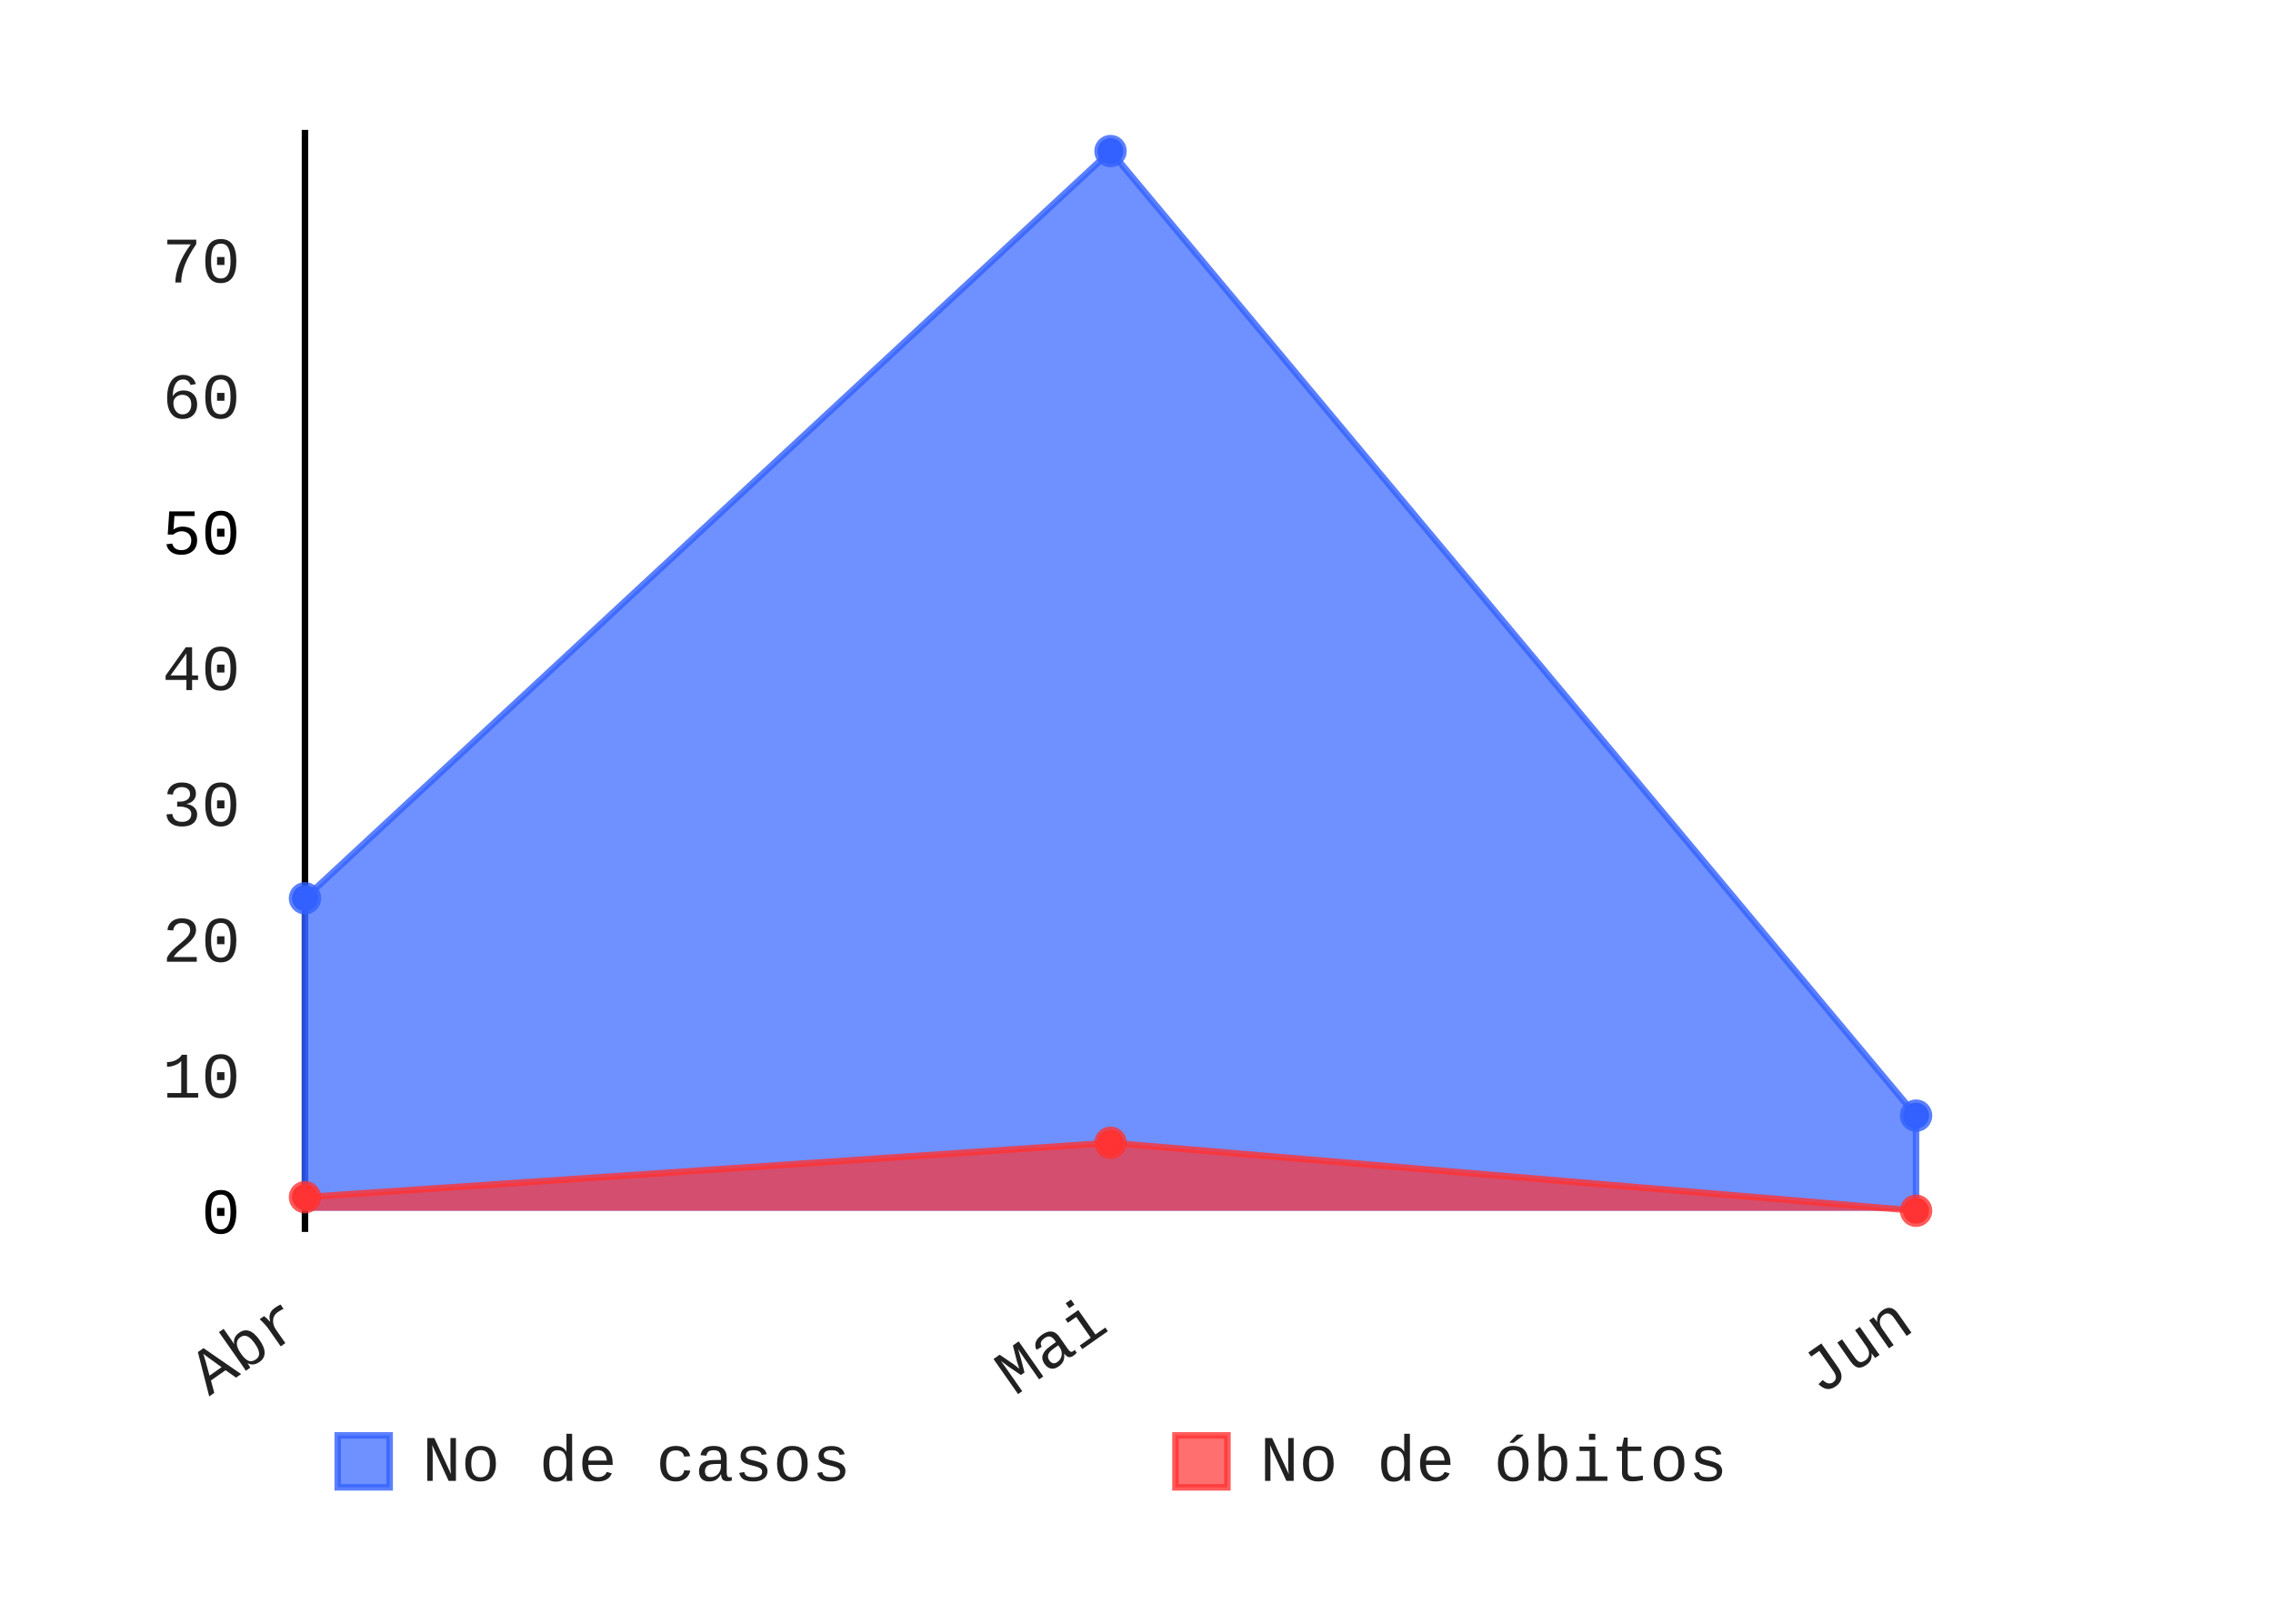
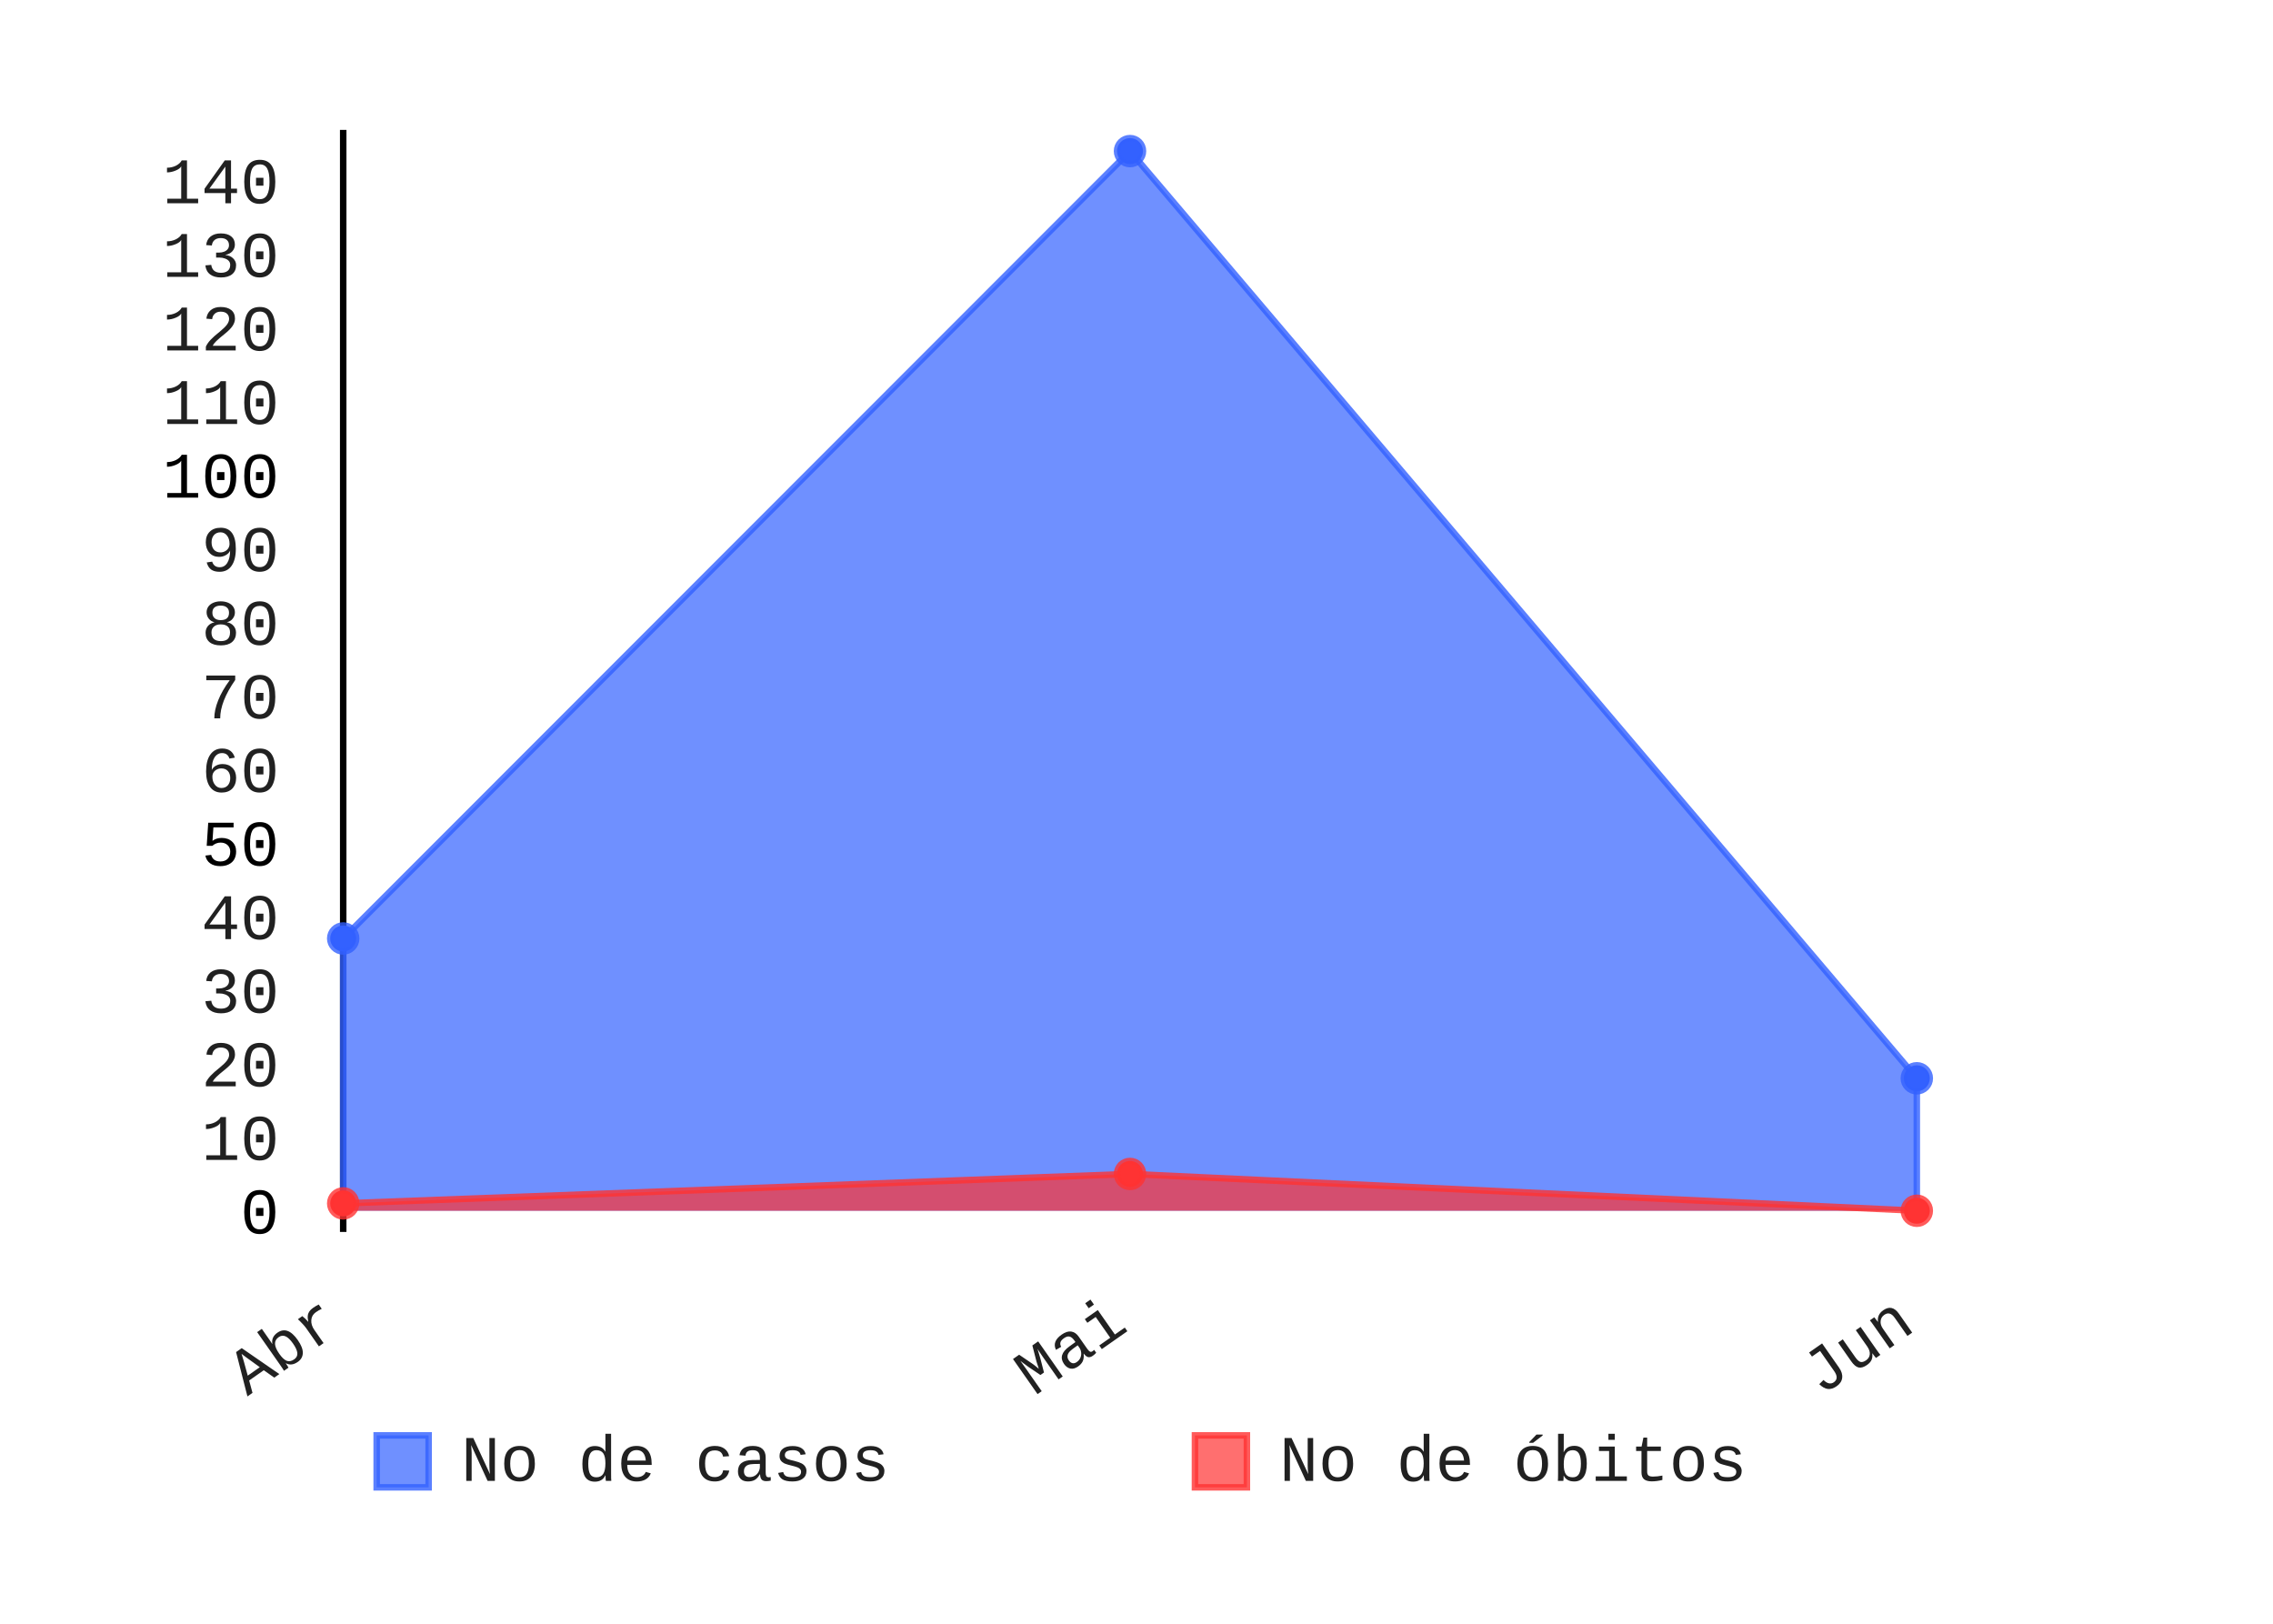
- <svg xmlns="http://www.w3.org/2000/svg" class="pygal-chart" height="250" id="chart-f18f9916-feca-422f-a4e4-64c91ed3fc41" viewBox="0 0 350 250" width="350">
+ <svg xmlns="http://www.w3.org/2000/svg" class="pygal-chart" height="250" id="chart-ebf6688c-996d-47b4-8855-d65af94260ba" viewBox="0 0 350 250" width="350">
  <defs>
-     <style type="text/css">#chart-f18f9916-feca-422f-a4e4-64c91ed3fc41{-webkit-user-select:none;-webkit-font-smoothing:antialiased;font-family:Consolas,"Liberation Mono",Menlo,Courier,monospace}#chart-f18f9916-feca-422f-a4e4-64c91ed3fc41 .title{font-family:Consolas,"Liberation Mono",Menlo,Courier,monospace;font-size:8px}#chart-f18f9916-feca-422f-a4e4-64c91ed3fc41 .legends .legend text{font-family:Consolas,"Liberation Mono",Menlo,Courier,monospace;font-size:10px}#chart-f18f9916-feca-422f-a4e4-64c91ed3fc41 .axis text{font-family:Consolas,"Liberation Mono",Menlo,Courier,monospace;font-size:10px}#chart-f18f9916-feca-422f-a4e4-64c91ed3fc41 .axis text.major{font-family:Consolas,"Liberation Mono",Menlo,Courier,monospace;font-size:10px}#chart-f18f9916-feca-422f-a4e4-64c91ed3fc41 .text-overlay text.value{font-family:Consolas,"Liberation Mono",Menlo,Courier,monospace;font-size:16px}#chart-f18f9916-feca-422f-a4e4-64c91ed3fc41 .text-overlay text.label{font-family:Consolas,"Liberation Mono",Menlo,Courier,monospace;font-size:10px}#chart-f18f9916-feca-422f-a4e4-64c91ed3fc41 .tooltip{font-family:Consolas,"Liberation Mono",Menlo,Courier,monospace;font-size:12px}#chart-f18f9916-feca-422f-a4e4-64c91ed3fc41 text.no_data{font-family:Consolas,"Liberation Mono",Menlo,Courier,monospace;font-size:64px}
- #chart-f18f9916-feca-422f-a4e4-64c91ed3fc41{background-color:transparent}#chart-f18f9916-feca-422f-a4e4-64c91ed3fc41 path,#chart-f18f9916-feca-422f-a4e4-64c91ed3fc41 line,#chart-f18f9916-feca-422f-a4e4-64c91ed3fc41 rect,#chart-f18f9916-feca-422f-a4e4-64c91ed3fc41 circle{-webkit-transition:150ms;-moz-transition:150ms;transition:150ms}#chart-f18f9916-feca-422f-a4e4-64c91ed3fc41 .graph &gt; .background{fill:transparent}#chart-f18f9916-feca-422f-a4e4-64c91ed3fc41 .plot &gt; .background{fill:rgba(255,255,255,1)}#chart-f18f9916-feca-422f-a4e4-64c91ed3fc41 .graph{fill:rgba(0,0,0,.87)}#chart-f18f9916-feca-422f-a4e4-64c91ed3fc41 text.no_data{fill:rgba(0,0,0,1)}#chart-f18f9916-feca-422f-a4e4-64c91ed3fc41 .title{fill:rgba(0,0,0,1)}#chart-f18f9916-feca-422f-a4e4-64c91ed3fc41 .legends .legend text{fill:rgba(0,0,0,.87)}#chart-f18f9916-feca-422f-a4e4-64c91ed3fc41 .legends .legend:hover text{fill:rgba(0,0,0,1)}#chart-f18f9916-feca-422f-a4e4-64c91ed3fc41 .axis .line{stroke:rgba(0,0,0,1)}#chart-f18f9916-feca-422f-a4e4-64c91ed3fc41 .axis .guide.line{stroke:rgba(0,0,0,.54)}#chart-f18f9916-feca-422f-a4e4-64c91ed3fc41 .axis .major.line{stroke:rgba(0,0,0,.87)}#chart-f18f9916-feca-422f-a4e4-64c91ed3fc41 .axis text.major{fill:rgba(0,0,0,1)}#chart-f18f9916-feca-422f-a4e4-64c91ed3fc41 .axis.y .guides:hover .guide.line,#chart-f18f9916-feca-422f-a4e4-64c91ed3fc41 .line-graph .axis.x .guides:hover .guide.line,#chart-f18f9916-feca-422f-a4e4-64c91ed3fc41 .stackedline-graph .axis.x .guides:hover .guide.line,#chart-f18f9916-feca-422f-a4e4-64c91ed3fc41 .xy-graph .axis.x .guides:hover .guide.line{stroke:rgba(0,0,0,1)}#chart-f18f9916-feca-422f-a4e4-64c91ed3fc41 .axis .guides:hover text{fill:rgba(0,0,0,1)}#chart-f18f9916-feca-422f-a4e4-64c91ed3fc41 .reactive{fill-opacity:.7;stroke-opacity:.8}#chart-f18f9916-feca-422f-a4e4-64c91ed3fc41 .ci{stroke:rgba(0,0,0,.87)}#chart-f18f9916-feca-422f-a4e4-64c91ed3fc41 .reactive.active,#chart-f18f9916-feca-422f-a4e4-64c91ed3fc41 .active .reactive{fill-opacity:.8;stroke-opacity:.9;stroke-width:4}#chart-f18f9916-feca-422f-a4e4-64c91ed3fc41 .ci .reactive.active{stroke-width:1.5}#chart-f18f9916-feca-422f-a4e4-64c91ed3fc41 .series text{fill:rgba(0,0,0,1)}#chart-f18f9916-feca-422f-a4e4-64c91ed3fc41 .tooltip rect{fill:rgba(255,255,255,1);stroke:rgba(0,0,0,1);-webkit-transition:opacity 150ms;-moz-transition:opacity 150ms;transition:opacity 150ms}#chart-f18f9916-feca-422f-a4e4-64c91ed3fc41 .tooltip .label{fill:rgba(0,0,0,.87)}#chart-f18f9916-feca-422f-a4e4-64c91ed3fc41 .tooltip .label{fill:rgba(0,0,0,.87)}#chart-f18f9916-feca-422f-a4e4-64c91ed3fc41 .tooltip .legend{font-size:.8em;fill:rgba(0,0,0,.54)}#chart-f18f9916-feca-422f-a4e4-64c91ed3fc41 .tooltip .x_label{font-size:.6em;fill:rgba(0,0,0,1)}#chart-f18f9916-feca-422f-a4e4-64c91ed3fc41 .tooltip .xlink{font-size:.5em;text-decoration:underline}#chart-f18f9916-feca-422f-a4e4-64c91ed3fc41 .tooltip .value{font-size:1.5em}#chart-f18f9916-feca-422f-a4e4-64c91ed3fc41 .bound{font-size:.5em}#chart-f18f9916-feca-422f-a4e4-64c91ed3fc41 .max-value{font-size:.75em;fill:rgba(0,0,0,.54)}#chart-f18f9916-feca-422f-a4e4-64c91ed3fc41 .map-element{fill:rgba(255,255,255,1);stroke:rgba(0,0,0,.54) !important}#chart-f18f9916-feca-422f-a4e4-64c91ed3fc41 .map-element .reactive{fill-opacity:inherit;stroke-opacity:inherit}#chart-f18f9916-feca-422f-a4e4-64c91ed3fc41 .color-0,#chart-f18f9916-feca-422f-a4e4-64c91ed3fc41 .color-0 a:visited{stroke:#3361FF;fill:#3361FF}#chart-f18f9916-feca-422f-a4e4-64c91ed3fc41 .color-1,#chart-f18f9916-feca-422f-a4e4-64c91ed3fc41 .color-1 a:visited{stroke:#FF3333;fill:#FF3333}#chart-f18f9916-feca-422f-a4e4-64c91ed3fc41 .text-overlay .color-0 text{fill:black}#chart-f18f9916-feca-422f-a4e4-64c91ed3fc41 .text-overlay .color-1 text{fill:black}
- #chart-f18f9916-feca-422f-a4e4-64c91ed3fc41 text.no_data{text-anchor:middle}#chart-f18f9916-feca-422f-a4e4-64c91ed3fc41 .guide.line{fill:none}#chart-f18f9916-feca-422f-a4e4-64c91ed3fc41 .centered{text-anchor:middle}#chart-f18f9916-feca-422f-a4e4-64c91ed3fc41 .title{text-anchor:middle}#chart-f18f9916-feca-422f-a4e4-64c91ed3fc41 .legends .legend text{fill-opacity:1}#chart-f18f9916-feca-422f-a4e4-64c91ed3fc41 .axis.x text{text-anchor:middle}#chart-f18f9916-feca-422f-a4e4-64c91ed3fc41 .axis.x:not(.web) text[transform]{text-anchor:start}#chart-f18f9916-feca-422f-a4e4-64c91ed3fc41 .axis.x:not(.web) text[transform].backwards{text-anchor:end}#chart-f18f9916-feca-422f-a4e4-64c91ed3fc41 .axis.y text{text-anchor:end}#chart-f18f9916-feca-422f-a4e4-64c91ed3fc41 .axis.y text[transform].backwards{text-anchor:start}#chart-f18f9916-feca-422f-a4e4-64c91ed3fc41 .axis.y2 text{text-anchor:start}#chart-f18f9916-feca-422f-a4e4-64c91ed3fc41 .axis.y2 text[transform].backwards{text-anchor:end}#chart-f18f9916-feca-422f-a4e4-64c91ed3fc41 .axis .guide.line{stroke-dasharray:4,4}#chart-f18f9916-feca-422f-a4e4-64c91ed3fc41 .axis .major.guide.line{stroke-dasharray:6,6}#chart-f18f9916-feca-422f-a4e4-64c91ed3fc41 .horizontal .axis.y .guide.line,#chart-f18f9916-feca-422f-a4e4-64c91ed3fc41 .horizontal .axis.y2 .guide.line,#chart-f18f9916-feca-422f-a4e4-64c91ed3fc41 .vertical .axis.x .guide.line{opacity:0}#chart-f18f9916-feca-422f-a4e4-64c91ed3fc41 .horizontal .axis.always_show .guide.line,#chart-f18f9916-feca-422f-a4e4-64c91ed3fc41 .vertical .axis.always_show .guide.line{opacity:1 !important}#chart-f18f9916-feca-422f-a4e4-64c91ed3fc41 .axis.y .guides:hover .guide.line,#chart-f18f9916-feca-422f-a4e4-64c91ed3fc41 .axis.y2 .guides:hover .guide.line,#chart-f18f9916-feca-422f-a4e4-64c91ed3fc41 .axis.x .guides:hover .guide.line{opacity:1}#chart-f18f9916-feca-422f-a4e4-64c91ed3fc41 .axis .guides:hover text{opacity:1}#chart-f18f9916-feca-422f-a4e4-64c91ed3fc41 .nofill{fill:none}#chart-f18f9916-feca-422f-a4e4-64c91ed3fc41 .subtle-fill{fill-opacity:.2}#chart-f18f9916-feca-422f-a4e4-64c91ed3fc41 .dot{stroke-width:1px;fill-opacity:1}#chart-f18f9916-feca-422f-a4e4-64c91ed3fc41 .dot.active{stroke-width:5px}#chart-f18f9916-feca-422f-a4e4-64c91ed3fc41 .dot.negative{fill:transparent}#chart-f18f9916-feca-422f-a4e4-64c91ed3fc41 text,#chart-f18f9916-feca-422f-a4e4-64c91ed3fc41 tspan{stroke:none !important}#chart-f18f9916-feca-422f-a4e4-64c91ed3fc41 .series text.active{opacity:1}#chart-f18f9916-feca-422f-a4e4-64c91ed3fc41 .tooltip rect{fill-opacity:.95;stroke-width:.5}#chart-f18f9916-feca-422f-a4e4-64c91ed3fc41 .tooltip text{fill-opacity:1}#chart-f18f9916-feca-422f-a4e4-64c91ed3fc41 .showable{visibility:hidden}#chart-f18f9916-feca-422f-a4e4-64c91ed3fc41 .showable.shown{visibility:visible}#chart-f18f9916-feca-422f-a4e4-64c91ed3fc41 .gauge-background{fill:rgba(229,229,229,1);stroke:none}#chart-f18f9916-feca-422f-a4e4-64c91ed3fc41 .bg-lines{stroke:transparent;stroke-width:2px}</style>
+     <style type="text/css">#chart-ebf6688c-996d-47b4-8855-d65af94260ba{-webkit-user-select:none;-webkit-font-smoothing:antialiased;font-family:Consolas,"Liberation Mono",Menlo,Courier,monospace}#chart-ebf6688c-996d-47b4-8855-d65af94260ba .title{font-family:Consolas,"Liberation Mono",Menlo,Courier,monospace;font-size:8px}#chart-ebf6688c-996d-47b4-8855-d65af94260ba .legends .legend text{font-family:Consolas,"Liberation Mono",Menlo,Courier,monospace;font-size:10px}#chart-ebf6688c-996d-47b4-8855-d65af94260ba .axis text{font-family:Consolas,"Liberation Mono",Menlo,Courier,monospace;font-size:10px}#chart-ebf6688c-996d-47b4-8855-d65af94260ba .axis text.major{font-family:Consolas,"Liberation Mono",Menlo,Courier,monospace;font-size:10px}#chart-ebf6688c-996d-47b4-8855-d65af94260ba .text-overlay text.value{font-family:Consolas,"Liberation Mono",Menlo,Courier,monospace;font-size:16px}#chart-ebf6688c-996d-47b4-8855-d65af94260ba .text-overlay text.label{font-family:Consolas,"Liberation Mono",Menlo,Courier,monospace;font-size:10px}#chart-ebf6688c-996d-47b4-8855-d65af94260ba .tooltip{font-family:Consolas,"Liberation Mono",Menlo,Courier,monospace;font-size:12px}#chart-ebf6688c-996d-47b4-8855-d65af94260ba text.no_data{font-family:Consolas,"Liberation Mono",Menlo,Courier,monospace;font-size:64px}
+ #chart-ebf6688c-996d-47b4-8855-d65af94260ba{background-color:transparent}#chart-ebf6688c-996d-47b4-8855-d65af94260ba path,#chart-ebf6688c-996d-47b4-8855-d65af94260ba line,#chart-ebf6688c-996d-47b4-8855-d65af94260ba rect,#chart-ebf6688c-996d-47b4-8855-d65af94260ba circle{-webkit-transition:150ms;-moz-transition:150ms;transition:150ms}#chart-ebf6688c-996d-47b4-8855-d65af94260ba .graph &gt; .background{fill:transparent}#chart-ebf6688c-996d-47b4-8855-d65af94260ba .plot &gt; .background{fill:rgba(255,255,255,1)}#chart-ebf6688c-996d-47b4-8855-d65af94260ba .graph{fill:rgba(0,0,0,.87)}#chart-ebf6688c-996d-47b4-8855-d65af94260ba text.no_data{fill:rgba(0,0,0,1)}#chart-ebf6688c-996d-47b4-8855-d65af94260ba .title{fill:rgba(0,0,0,1)}#chart-ebf6688c-996d-47b4-8855-d65af94260ba .legends .legend text{fill:rgba(0,0,0,.87)}#chart-ebf6688c-996d-47b4-8855-d65af94260ba .legends .legend:hover text{fill:rgba(0,0,0,1)}#chart-ebf6688c-996d-47b4-8855-d65af94260ba .axis .line{stroke:rgba(0,0,0,1)}#chart-ebf6688c-996d-47b4-8855-d65af94260ba .axis .guide.line{stroke:rgba(0,0,0,.54)}#chart-ebf6688c-996d-47b4-8855-d65af94260ba .axis .major.line{stroke:rgba(0,0,0,.87)}#chart-ebf6688c-996d-47b4-8855-d65af94260ba .axis text.major{fill:rgba(0,0,0,1)}#chart-ebf6688c-996d-47b4-8855-d65af94260ba .axis.y .guides:hover .guide.line,#chart-ebf6688c-996d-47b4-8855-d65af94260ba .line-graph .axis.x .guides:hover .guide.line,#chart-ebf6688c-996d-47b4-8855-d65af94260ba .stackedline-graph .axis.x .guides:hover .guide.line,#chart-ebf6688c-996d-47b4-8855-d65af94260ba .xy-graph .axis.x .guides:hover .guide.line{stroke:rgba(0,0,0,1)}#chart-ebf6688c-996d-47b4-8855-d65af94260ba .axis .guides:hover text{fill:rgba(0,0,0,1)}#chart-ebf6688c-996d-47b4-8855-d65af94260ba .reactive{fill-opacity:.7;stroke-opacity:.8}#chart-ebf6688c-996d-47b4-8855-d65af94260ba .ci{stroke:rgba(0,0,0,.87)}#chart-ebf6688c-996d-47b4-8855-d65af94260ba .reactive.active,#chart-ebf6688c-996d-47b4-8855-d65af94260ba .active .reactive{fill-opacity:.8;stroke-opacity:.9;stroke-width:4}#chart-ebf6688c-996d-47b4-8855-d65af94260ba .ci .reactive.active{stroke-width:1.5}#chart-ebf6688c-996d-47b4-8855-d65af94260ba .series text{fill:rgba(0,0,0,1)}#chart-ebf6688c-996d-47b4-8855-d65af94260ba .tooltip rect{fill:rgba(255,255,255,1);stroke:rgba(0,0,0,1);-webkit-transition:opacity 150ms;-moz-transition:opacity 150ms;transition:opacity 150ms}#chart-ebf6688c-996d-47b4-8855-d65af94260ba .tooltip .label{fill:rgba(0,0,0,.87)}#chart-ebf6688c-996d-47b4-8855-d65af94260ba .tooltip .label{fill:rgba(0,0,0,.87)}#chart-ebf6688c-996d-47b4-8855-d65af94260ba .tooltip .legend{font-size:.8em;fill:rgba(0,0,0,.54)}#chart-ebf6688c-996d-47b4-8855-d65af94260ba .tooltip .x_label{font-size:.6em;fill:rgba(0,0,0,1)}#chart-ebf6688c-996d-47b4-8855-d65af94260ba .tooltip .xlink{font-size:.5em;text-decoration:underline}#chart-ebf6688c-996d-47b4-8855-d65af94260ba .tooltip .value{font-size:1.5em}#chart-ebf6688c-996d-47b4-8855-d65af94260ba .bound{font-size:.5em}#chart-ebf6688c-996d-47b4-8855-d65af94260ba .max-value{font-size:.75em;fill:rgba(0,0,0,.54)}#chart-ebf6688c-996d-47b4-8855-d65af94260ba .map-element{fill:rgba(255,255,255,1);stroke:rgba(0,0,0,.54) !important}#chart-ebf6688c-996d-47b4-8855-d65af94260ba .map-element .reactive{fill-opacity:inherit;stroke-opacity:inherit}#chart-ebf6688c-996d-47b4-8855-d65af94260ba .color-0,#chart-ebf6688c-996d-47b4-8855-d65af94260ba .color-0 a:visited{stroke:#3361FF;fill:#3361FF}#chart-ebf6688c-996d-47b4-8855-d65af94260ba .color-1,#chart-ebf6688c-996d-47b4-8855-d65af94260ba .color-1 a:visited{stroke:#FF3333;fill:#FF3333}#chart-ebf6688c-996d-47b4-8855-d65af94260ba .text-overlay .color-0 text{fill:black}#chart-ebf6688c-996d-47b4-8855-d65af94260ba .text-overlay .color-1 text{fill:black}
+ #chart-ebf6688c-996d-47b4-8855-d65af94260ba text.no_data{text-anchor:middle}#chart-ebf6688c-996d-47b4-8855-d65af94260ba .guide.line{fill:none}#chart-ebf6688c-996d-47b4-8855-d65af94260ba .centered{text-anchor:middle}#chart-ebf6688c-996d-47b4-8855-d65af94260ba .title{text-anchor:middle}#chart-ebf6688c-996d-47b4-8855-d65af94260ba .legends .legend text{fill-opacity:1}#chart-ebf6688c-996d-47b4-8855-d65af94260ba .axis.x text{text-anchor:middle}#chart-ebf6688c-996d-47b4-8855-d65af94260ba .axis.x:not(.web) text[transform]{text-anchor:start}#chart-ebf6688c-996d-47b4-8855-d65af94260ba .axis.x:not(.web) text[transform].backwards{text-anchor:end}#chart-ebf6688c-996d-47b4-8855-d65af94260ba .axis.y text{text-anchor:end}#chart-ebf6688c-996d-47b4-8855-d65af94260ba .axis.y text[transform].backwards{text-anchor:start}#chart-ebf6688c-996d-47b4-8855-d65af94260ba .axis.y2 text{text-anchor:start}#chart-ebf6688c-996d-47b4-8855-d65af94260ba .axis.y2 text[transform].backwards{text-anchor:end}#chart-ebf6688c-996d-47b4-8855-d65af94260ba .axis .guide.line{stroke-dasharray:4,4}#chart-ebf6688c-996d-47b4-8855-d65af94260ba .axis .major.guide.line{stroke-dasharray:6,6}#chart-ebf6688c-996d-47b4-8855-d65af94260ba .horizontal .axis.y .guide.line,#chart-ebf6688c-996d-47b4-8855-d65af94260ba .horizontal .axis.y2 .guide.line,#chart-ebf6688c-996d-47b4-8855-d65af94260ba .vertical .axis.x .guide.line{opacity:0}#chart-ebf6688c-996d-47b4-8855-d65af94260ba .horizontal .axis.always_show .guide.line,#chart-ebf6688c-996d-47b4-8855-d65af94260ba .vertical .axis.always_show .guide.line{opacity:1 !important}#chart-ebf6688c-996d-47b4-8855-d65af94260ba .axis.y .guides:hover .guide.line,#chart-ebf6688c-996d-47b4-8855-d65af94260ba .axis.y2 .guides:hover .guide.line,#chart-ebf6688c-996d-47b4-8855-d65af94260ba .axis.x .guides:hover .guide.line{opacity:1}#chart-ebf6688c-996d-47b4-8855-d65af94260ba .axis .guides:hover text{opacity:1}#chart-ebf6688c-996d-47b4-8855-d65af94260ba .nofill{fill:none}#chart-ebf6688c-996d-47b4-8855-d65af94260ba .subtle-fill{fill-opacity:.2}#chart-ebf6688c-996d-47b4-8855-d65af94260ba .dot{stroke-width:1px;fill-opacity:1}#chart-ebf6688c-996d-47b4-8855-d65af94260ba .dot.active{stroke-width:5px}#chart-ebf6688c-996d-47b4-8855-d65af94260ba .dot.negative{fill:transparent}#chart-ebf6688c-996d-47b4-8855-d65af94260ba text,#chart-ebf6688c-996d-47b4-8855-d65af94260ba tspan{stroke:none !important}#chart-ebf6688c-996d-47b4-8855-d65af94260ba .series text.active{opacity:1}#chart-ebf6688c-996d-47b4-8855-d65af94260ba .tooltip rect{fill-opacity:.95;stroke-width:.5}#chart-ebf6688c-996d-47b4-8855-d65af94260ba .tooltip text{fill-opacity:1}#chart-ebf6688c-996d-47b4-8855-d65af94260ba .showable{visibility:hidden}#chart-ebf6688c-996d-47b4-8855-d65af94260ba .showable.shown{visibility:visible}#chart-ebf6688c-996d-47b4-8855-d65af94260ba .gauge-background{fill:rgba(229,229,229,1);stroke:none}#chart-ebf6688c-996d-47b4-8855-d65af94260ba .bg-lines{stroke:transparent;stroke-width:2px}</style>
  </defs>
  <g class="graph line-graph vertical">
    <rect class="background" height="250" width="350" x="0" y="0" />
-     <g class="plot" transform="translate(42, 20)">
-       <rect class="background" height="169.676" width="258.0" x="0" y="0" />
+     <g class="plot" transform="translate(48, 20)">
+       <rect class="background" height="169.676" width="252.0" x="0" y="0" />
      <g class="axis y">
        <g class="guides">
          <text class="major" x="-5" y="169.913">0</text>
        </g>
        <g class="guides">
-           <text class="" x="-5" y="148.996">10</text>
+           <text class="" x="-5" y="158.583">10</text>
        </g>
        <g class="guides">
-           <text class="" x="-5" y="128.079">20</text>
+           <text class="" x="-5" y="147.253">20</text>
        </g>
        <g class="guides">
-           <text class="" x="-5" y="107.163">30</text>
+           <text class="" x="-5" y="135.923">30</text>
        </g>
        <g class="guides">
-           <text class="" x="-5" y="86.246">40</text>
+           <text class="" x="-5" y="124.593">40</text>
        </g>
        <g class="guides">
-           <text class="major" x="-5" y="65.33">50</text>
+           <text class="major" x="-5" y="113.263">50</text>
        </g>
        <g class="guides">
-           <text class="" x="-5" y="44.413">60</text>
+           <text class="" x="-5" y="101.934">60</text>
        </g>
        <g class="guides">
-           <text class="" x="-5" y="23.496">70</text>
+           <text class="" x="-5" y="90.604">70</text>
+         </g>
+         <g class="guides">
+           <text class="" x="-5" y="79.274">80</text>
+         </g>
+         <g class="guides">
+           <text class="" x="-5" y="67.944">90</text>
+         </g>
+         <g class="guides">
+           <text class="major" x="-5" y="56.614">100</text>
+         </g>
+         <g class="guides">
+           <text class="" x="-5" y="45.284">110</text>
+         </g>
+         <g class="guides">
+           <text class="" x="-5" y="33.955">120</text>
+         </g>
+         <g class="guides">
+           <text class="" x="-5" y="22.625">130</text>
+         </g>
+         <g class="guides">
+           <text class="" x="-5" y="11.295">140</text>
        </g>
      </g>
      <g class="axis x">
        <g class="guides">
-           <path class="line" d="M4.962 0 v169.676" />
-           <text class="backwards" transform="rotate(325 4.961538 184.6756)" x="4.962" y="184.676">Abr</text>
+           <path class="line" d="M4.846 0 v169.676" />
+           <text class="backwards" transform="rotate(325 4.846154 184.6756)" x="4.846" y="184.676">Abr</text>
        </g>
        <g class="guides">
-           <path class="guide line" d="M129 0 v169.676" />
-           <text class="backwards" transform="rotate(325 129 184.6756)" x="129.0" y="184.676">Mai</text>
+           <path class="guide line" d="M126 0 v169.676" />
+           <text class="backwards" transform="rotate(325 126 184.6756)" x="126" y="184.676">Mai</text>
        </g>
        <g class="guides">
-           <path class="guide line" d="M253.038 0 v169.676" />
-           <text class="backwards" transform="rotate(325 253.0385 184.6756)" x="253.038" y="184.676">Jun</text>
+           <path class="guide line" d="M247.154 0 v169.676" />
+           <text class="backwards" transform="rotate(325 247.1538 184.6756)" x="247.154" y="184.676">Jun</text>
        </g>
      </g>
      <g class="series serie-0 color-0">
-         <path class="line reactive" d="M4.962 166.413 L4.962 118.304 129 3.263 253.038 151.771 253.038 166.413" />
+         <path class="line reactive" d="M4.846 166.413 L4.846 124.492 126 3.263 247.154 146.019 247.154 166.413" />
      </g>
      <g class="series serie-1 color-1">
-         <path class="line reactive" d="M4.962 166.413 L4.962 164.321 129 155.954 253.038 166.413 253.038 166.413" />
+         <path class="line reactive" d="M4.846 166.413 L4.846 165.28 126 160.748 247.154 166.413 247.154 166.413" />
      </g>
    </g>
    <g class="titles" />
-     <g class="plot overlay" transform="translate(42, 20)">
+     <g class="plot overlay" transform="translate(48, 20)">
      <g class="series serie-0 color-0">
        <g class="dots">
-           <circle class="dot reactive tooltip-trigger" cx="4.962" cy="118.304" r="2" />
+           <circle class="dot reactive tooltip-trigger" cx="4.846" cy="124.492" r="2" />
        </g>
        <g class="dots">
-           <circle class="dot reactive tooltip-trigger" cx="129.0" cy="3.263" r="2" />
+           <circle class="dot reactive tooltip-trigger" cx="126" cy="3.263" r="2" />
        </g>
        <g class="dots">
-           <circle class="dot reactive tooltip-trigger" cx="253.038" cy="151.771" r="2" />
+           <circle class="dot reactive tooltip-trigger" cx="247.154" cy="146.019" r="2" />
        </g>
      </g>
      <g class="series serie-1 color-1">
        <g class="dots">
-           <circle class="dot reactive tooltip-trigger" cx="4.962" cy="164.321" r="2" />
+           <circle class="dot reactive tooltip-trigger" cx="4.846" cy="165.28" r="2" />
        </g>
        <g class="dots">
-           <circle class="dot reactive tooltip-trigger" cx="129.0" cy="155.954" r="2" />
+           <circle class="dot reactive tooltip-trigger" cx="126" cy="160.748" r="2" />
        </g>
        <g class="dots">
-           <circle class="dot reactive tooltip-trigger" cx="253.038" cy="166.413" r="2" />
+           <circle class="dot reactive tooltip-trigger" cx="247.154" cy="166.413" r="2" />
        </g>
      </g>
    </g>
-     <g class="plot text-overlay" transform="translate(42, 20)">
+     <g class="plot text-overlay" transform="translate(48, 20)">
      <g class="series serie-0 color-0" />
      <g class="series serie-1 color-1" />
    </g>
-     <g class="plot tooltip-overlay" transform="translate(42, 20)">
+     <g class="plot tooltip-overlay" transform="translate(48, 20)">
      <g class="tooltip" style="opacity: 0" transform="translate(0 0)">
        <rect class="tooltip-box" height="0" rx="10" ry="10" width="0" />
        <g class="text" />
      </g>
    </g>
-     <g class="legends" transform="translate(52, 220)">
+     <g class="legends" transform="translate(58, 220)">
      <g class="legend reactive activate-serie" id="activate-serie-0">
        <rect class="color-0 reactive" height="8" width="8" x="0.0" y="1.0" />
        <text x="13.0" y="8.0">No de casos</text>
      </g>
      <g class="legend reactive activate-serie" id="activate-serie-1">
-         <rect class="color-1 reactive" height="8" width="8" x="129.0" y="1.0" />
-         <text x="142.0" y="8.0">No de óbitos</text>
+         <rect class="color-1 reactive" height="8" width="8" x="126.0" y="1.0" />
+         <text x="139.0" y="8.0">No de óbitos</text>
      </g>
    </g>
  </g>
</svg>
